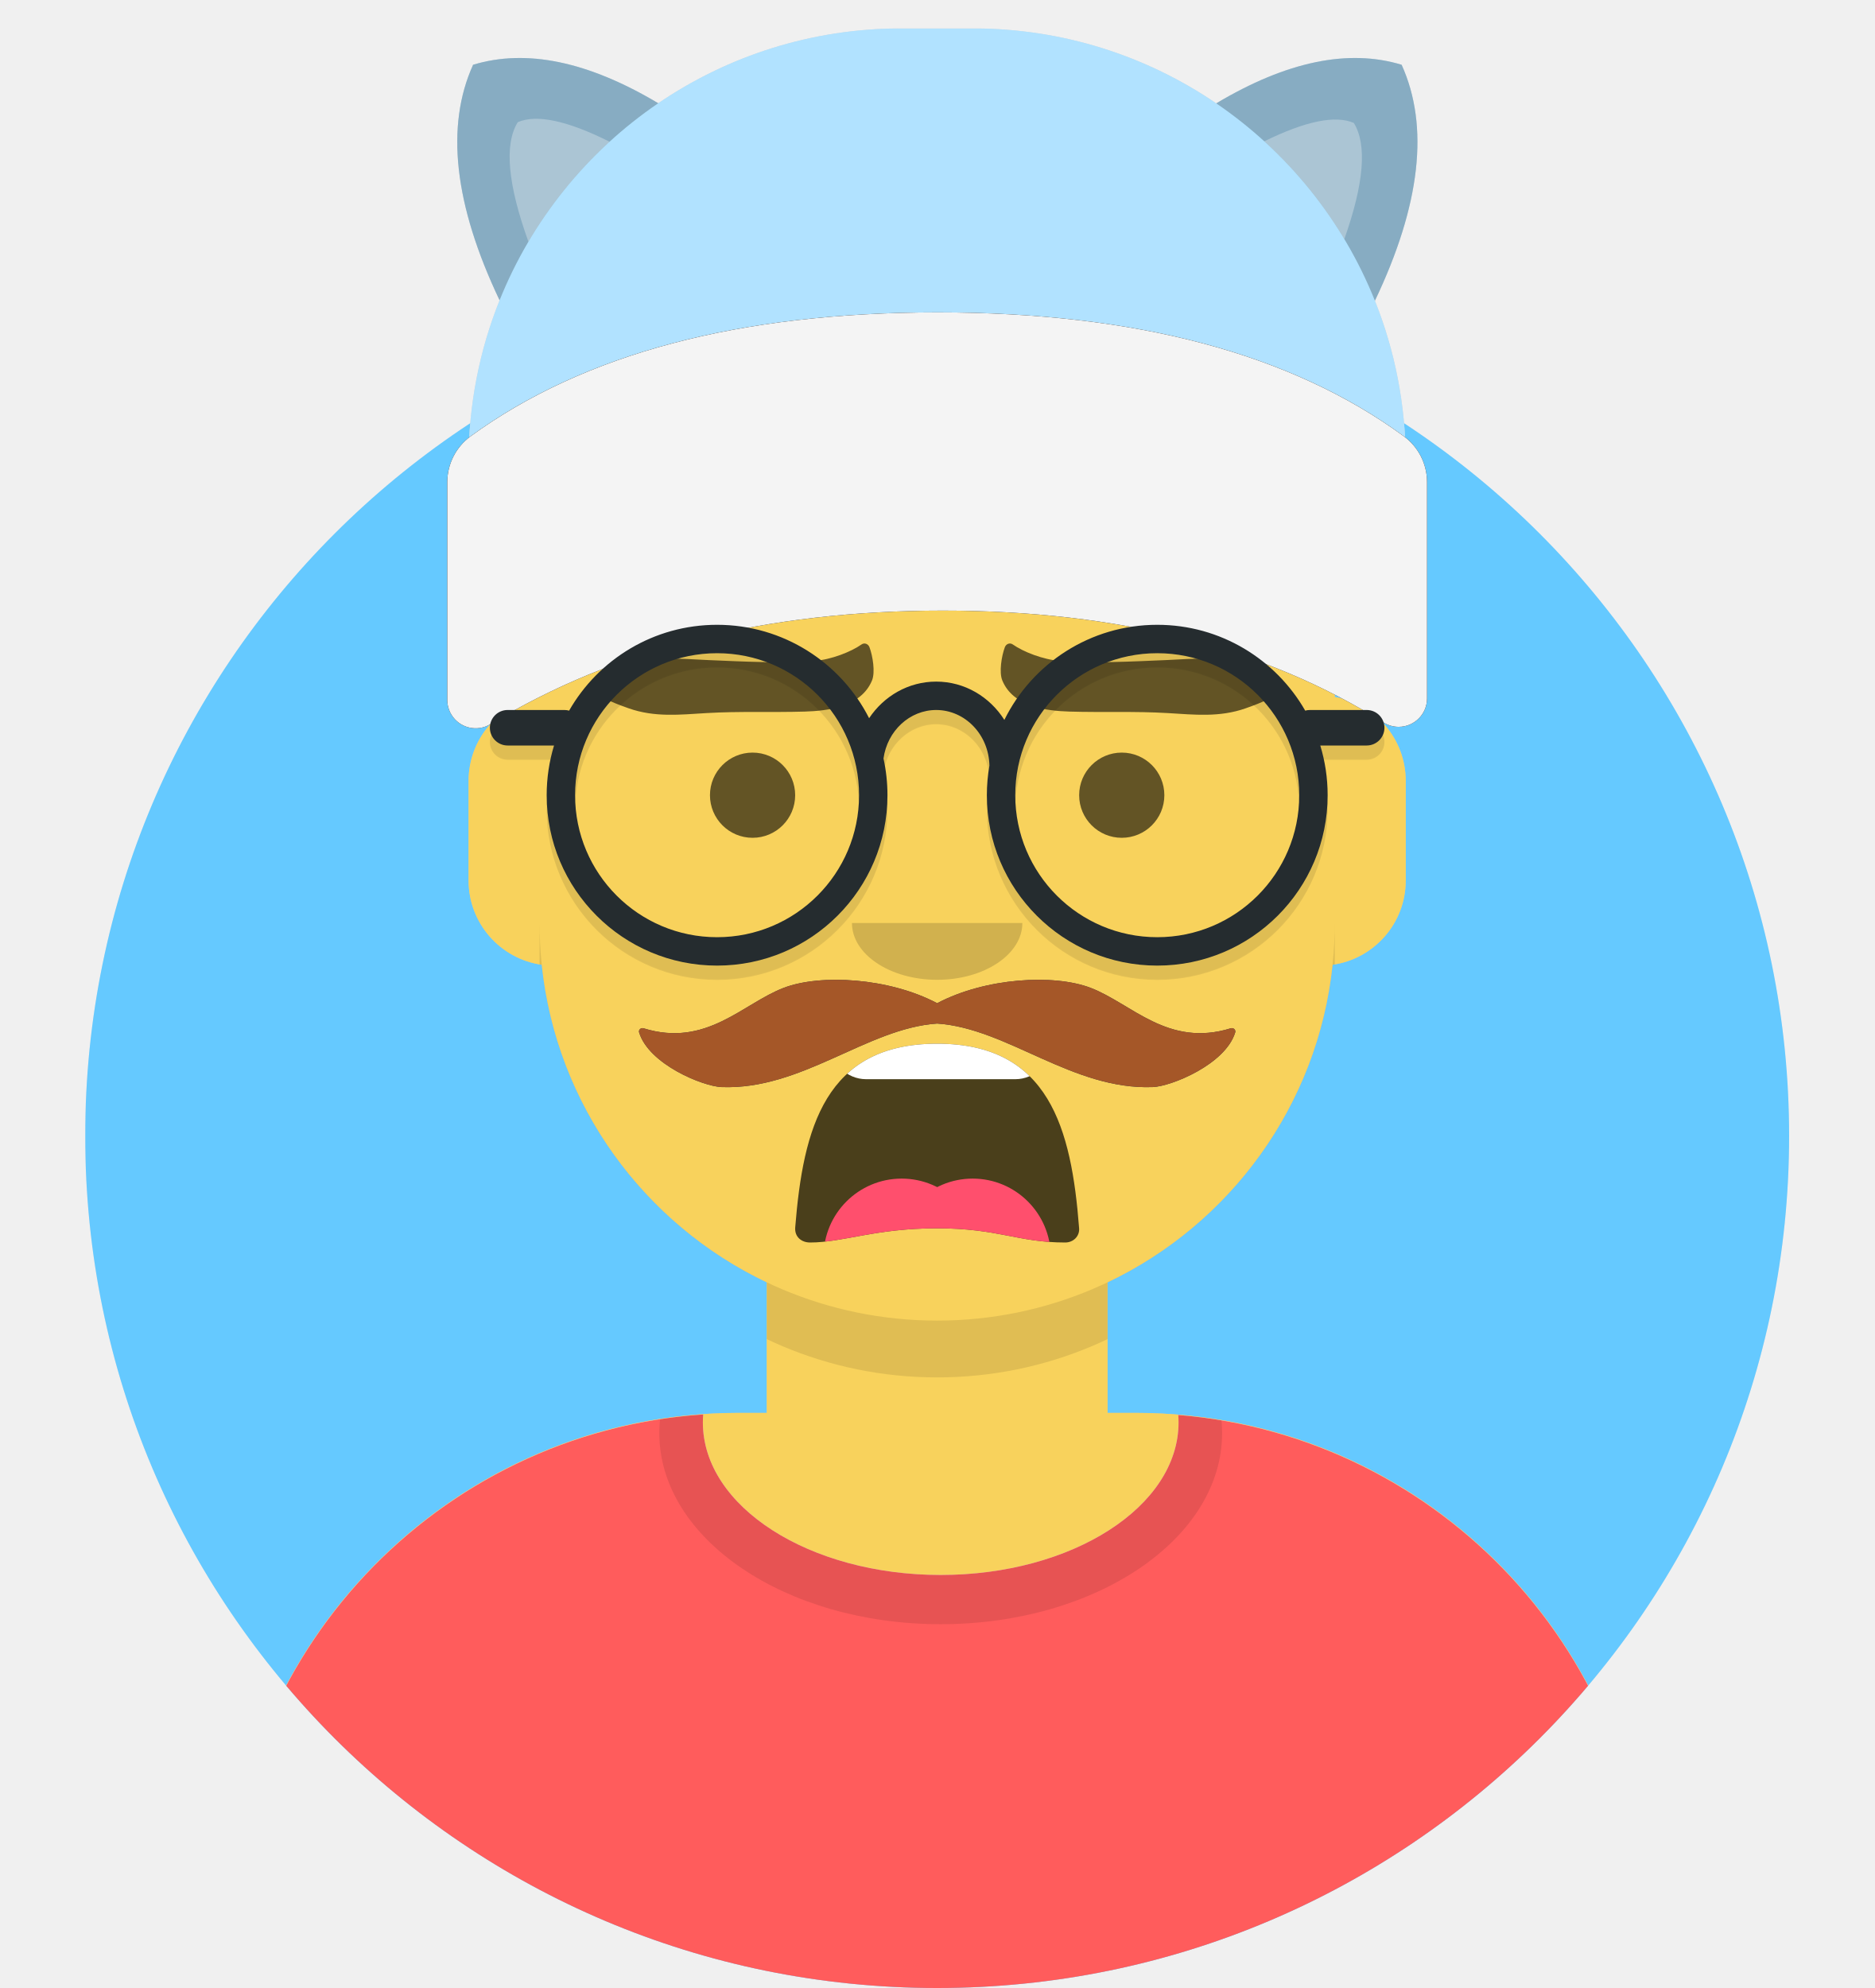
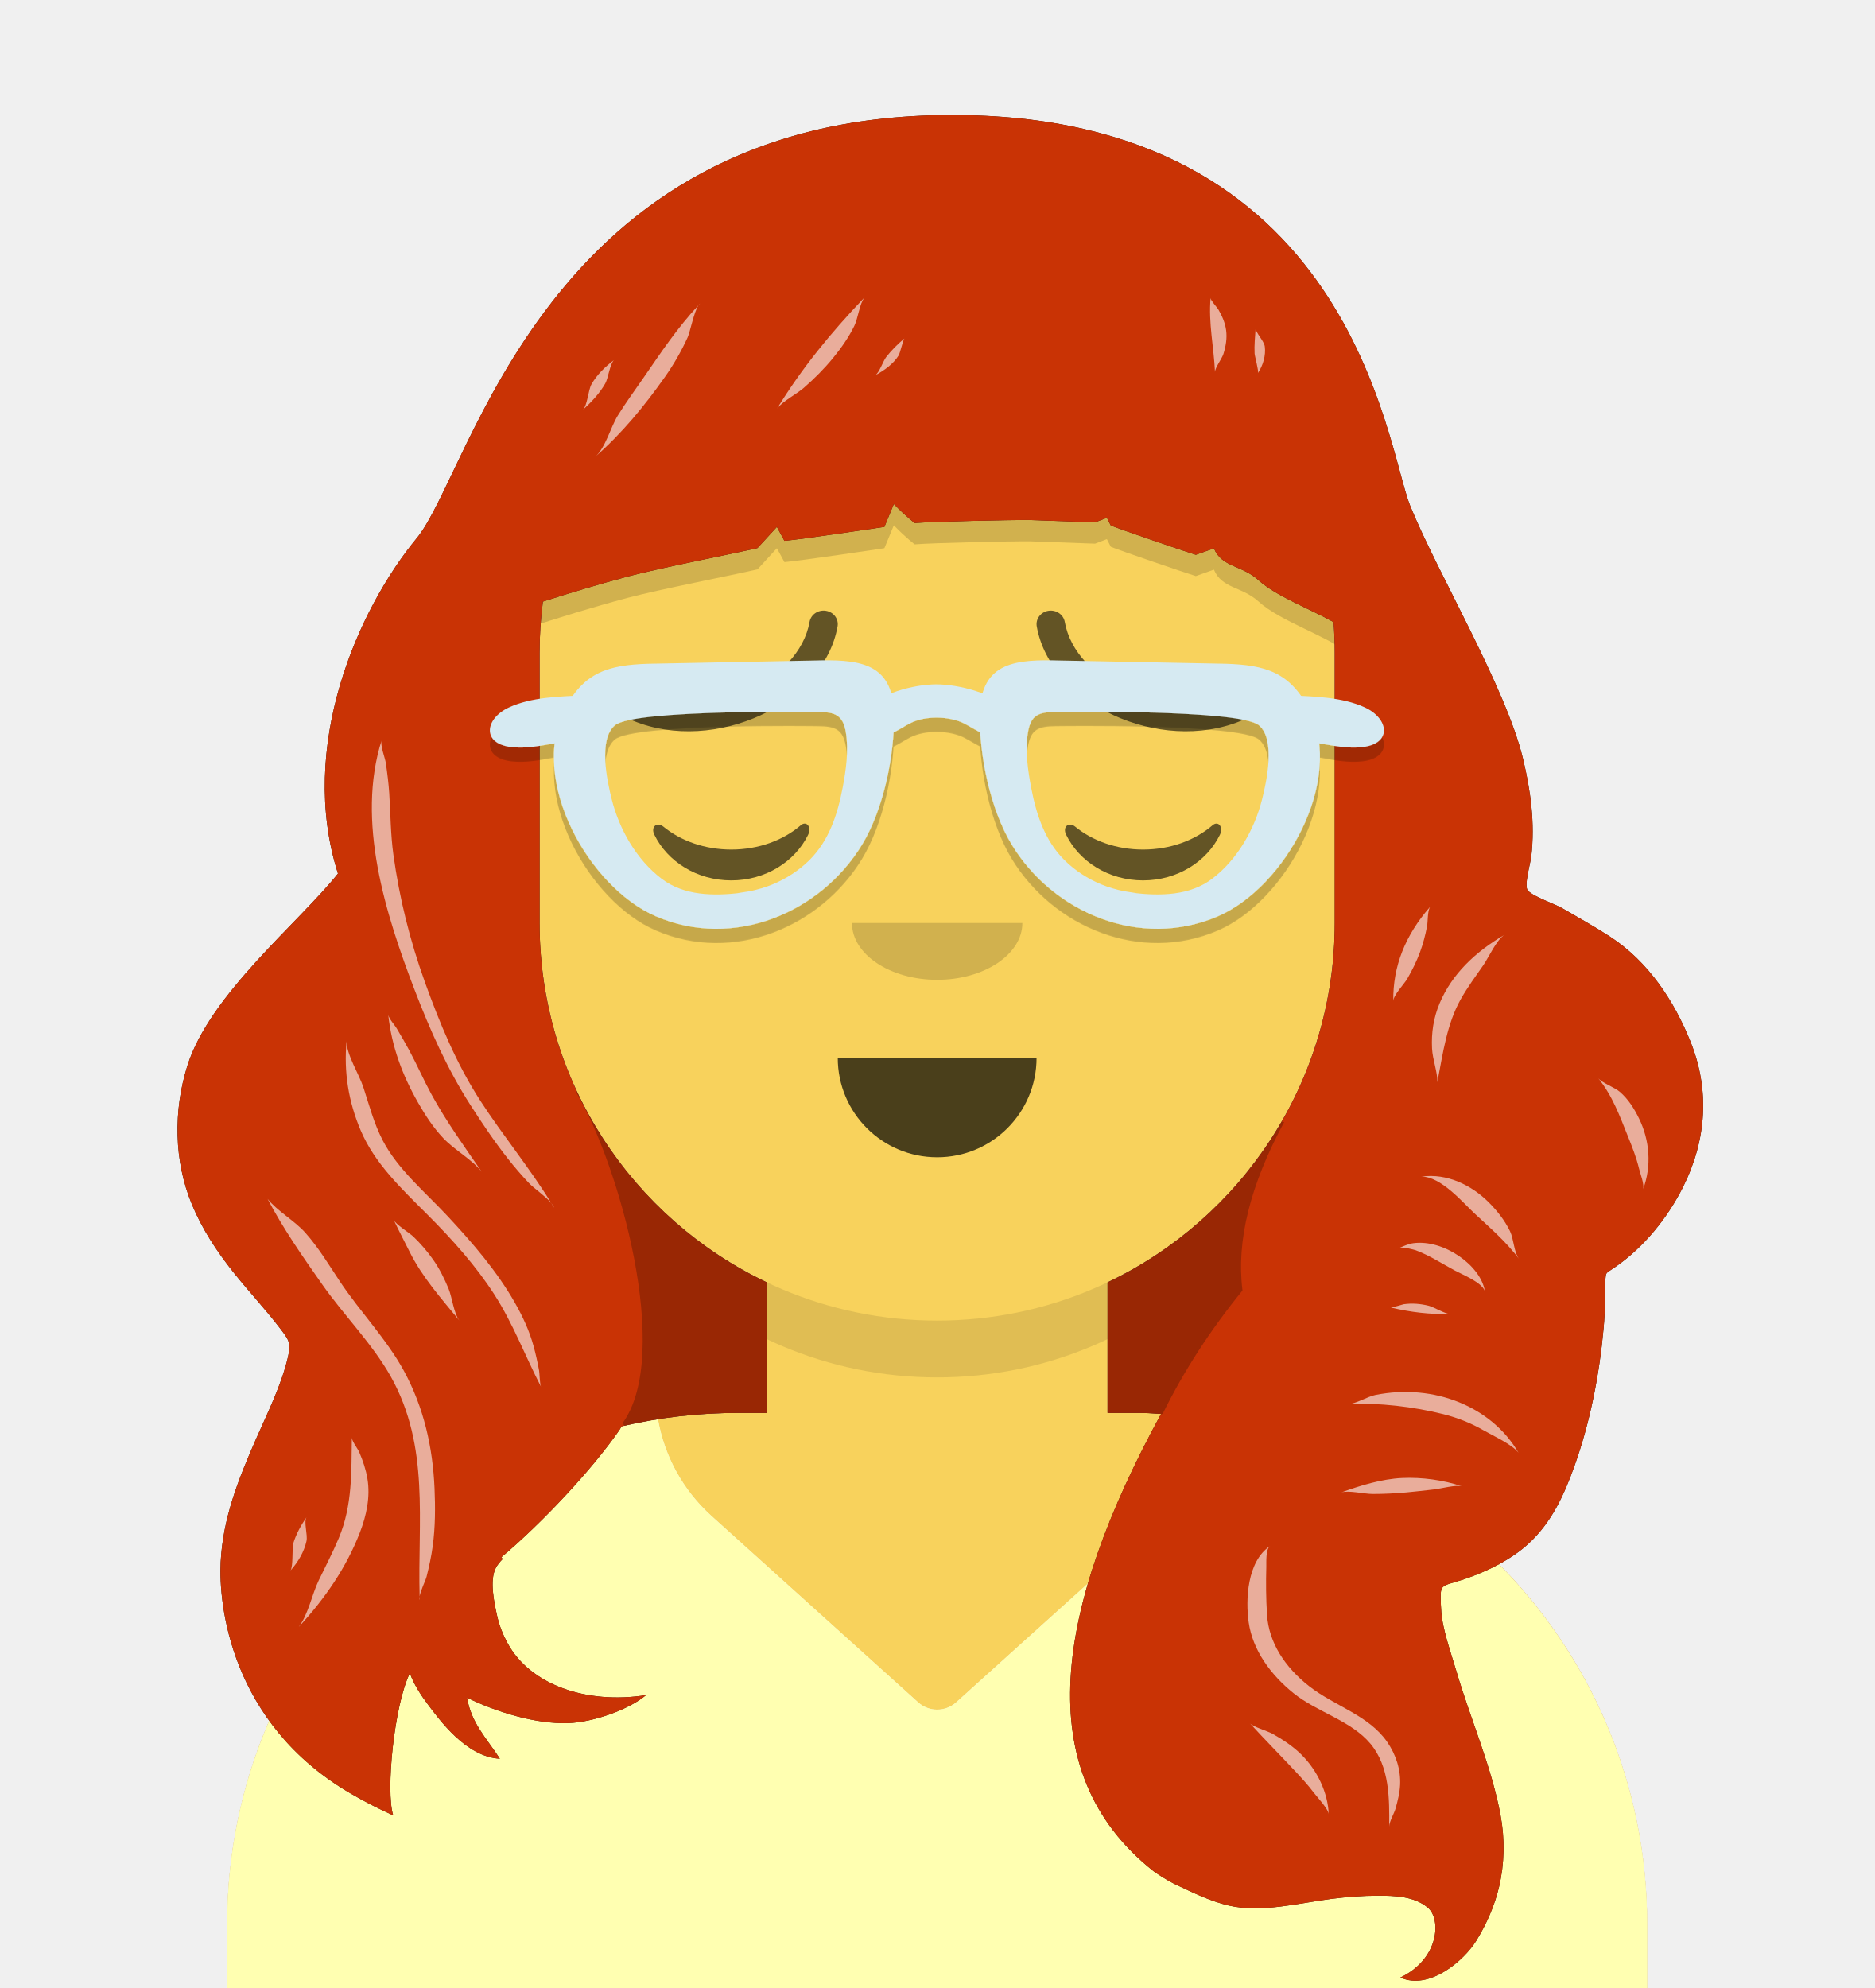
<svg xmlns="http://www.w3.org/2000/svg" xmlns:xlink="http://www.w3.org/1999/xlink" width="264px" height="280px" viewBox="0 0 264 280" version="1.1">
  <defs>
    <circle id="react-path-1" cx="120" cy="120" r="120" />
    <path d="M12,160 C12,226.274 65.726,280 132,280 C198.274,280 252,226.274 252,160 L264,160 L264,-1.42108547e-14 L-3.19744231e-14,-1.42108547e-14 L-3.19744231e-14,160 L12,160 Z" id="react-path-2" />
    <path d="M124,144.611 L124,163 L128,163 L128,163 C167.765,163 200,195.235 200,235 L200,244 L0,244 L0,235 C-4.86974701e-15,195.235 32.235,163 72,163 L72,163 L76,163 L76,144.611 C58.763,136.422 46.372,119.687 44.305,99.881 C38.48,99.058 34,94.052 34,88 L34,74 C34,68.054 38.325,63.118 44,62.166 L44,56 L44,56 C44,25.072 69.072,5.68137151e-15 100,0 L100,0 L100,0 C130.928,-5.68137151e-15 156,25.072 156,56 L156,62.166 C161.675,63.118 166,68.054 166,74 L166,88 C166,94.052 161.52,99.058 155.695,99.881 C153.628,119.687 141.237,136.422 124,144.611 Z" id="react-path-3" />
  </defs>
  <g id="Avataaar" stroke="none" stroke-width="1" fill="none" fill-rule="evenodd">
    <g transform="translate(-825, -1100)" id="Avataaar/Circle">
      <g transform="translate(825, 1100)">
-         <g id="Circle" stroke-width="1" fill-rule="evenodd" transform="translate(12, 40)">
-           <mask id="react-mask-4" fill="white">
-             <use xlink:href="#react-path-1" />
-           </mask>
-           <use id="Circle-Background" fill="#E6E6E6" xlink:href="#react-path-1" />
-           <g id="Color/Palette/Blue-01" mask="url(#react-mask-4)" fill="#65C9FF">
-             <rect id="🖍Color" x="0" y="0" width="240" height="240" />
-           </g>
-         </g>
-         <mask id="react-mask-5" fill="white">
-           <use xlink:href="#react-path-2" />
-         </mask>
        <g id="Mask" />
        <g id="Avataaar" stroke-width="1" fill-rule="evenodd" mask="url(#react-mask-5)">
          <g id="Body" transform="translate(32, 36)">
            <mask id="react-mask-6" fill="white">
              <use xlink:href="#react-path-3" />
            </mask>
            <use fill="#D0C6AC" xlink:href="#react-path-3" />
            <g id="Skin/👶🏽-03-Brown" mask="url(#react-mask-6)" fill="#F8D25C">
              <g transform="translate(0, 0)" id="Color">
                <rect x="0" y="0" width="264" height="280" />
              </g>
            </g>
            <path d="M156,79 L156,102 C156,132.928 130.928,158 100,158 C69.072,158 44,132.928 44,102 L44,79 L44,94 C44,124.928 69.072,150 100,150 C130.928,150 156,124.928 156,94 L156,79 Z" id="Neck-Shadow" fill-opacity="0.1" fill="#000000" mask="url(#react-mask-6)" />
          </g>
-           <g id="Clothing/Shirt-Crew-Neck" transform="translate(0, 170)">
+           <g id="Clothing/Shirt-V-Neck" transform="translate(0, 170)">
            <defs>
-               <path d="M165.96,29.295 C202.936,32.325 232,63.294 232,101.052 L232,110 L32,110 L32,101.052 C32,62.953 61.592,31.765 99.045,29.22 C99.015,29.593 99,29.969 99,30.348 C99,42.211 113.998,51.828 132.5,51.828 C151.002,51.828 166,42.211 166,30.348 C166,29.995 165.987,29.644 165.96,29.295 Z" id="react-path-323" />
+               <path d="M171.32,29.936 C205.706,35.367 232,65.139 232,101.052 L232,110 L32,110 L32,101.052 C32,65.138 58.294,35.366 92.682,29.936 C93.584,35.005 96.116,39.824 100.236,43.539 L100.236,43.539 L129.321,69.768 C130.843,71.14 133.157,71.14 134.679,69.768 L134.679,69.768 L163.764,43.539 C164.189,43.155 164.601,42.756 164.998,42.343 C168.414,38.787 170.517,34.452 171.32,29.936 Z" id="react-path-221" />
            </defs>
-             <mask id="react-mask-324" fill="white">
-               <use xlink:href="#react-path-323" />
+             <mask id="react-mask-222" fill="white">
+               <use xlink:href="#react-path-221" />
            </mask>
-             <use id="Clothes" fill="#E6E6E6" fill-rule="evenodd" xlink:href="#react-path-323" />
-             <g id="Color/Palette/Gray-01" mask="url(#react-mask-324)" fill-rule="evenodd" fill="#FF5C5C">
+             <use id="Clothes" fill="#E6E6E6" fill-rule="evenodd" xlink:href="#react-path-221" />
+             <g id="Color/Palette/Gray-01" mask="url(#react-mask-222)" fill-rule="evenodd" fill="#FFFFB1">
              <rect id="🖍Color" x="0" y="0" width="264" height="110" />
-             </g>
-             <g id="Shadowy" opacity="0.6" stroke-width="1" fill-rule="evenodd" mask="url(#react-mask-324)" fill-opacity="0.16" fill="#000000">
-               <g transform="translate(92, 4)" id="Hola-👋🏼">
-                 <ellipse cx="40.5" cy="27.848" rx="39.635" ry="26.914" />
-               </g>
            </g>
          </g>
          <g id="Face" transform="translate(76, 82)" fill="#000000">
-             <g id="Mouth/Scream-Open" transform="translate(2, 52)">
-               <defs>
-                 <path d="M34.008,15.136 C35.128,29.124 38.235,40.993 53.996,41 C69.758,41.007 72.917,29.057 73.994,15.006 C74.081,13.876 73.174,13 72.037,13 C65.351,13 62.67,14.994 53.989,15 C45.309,15.006 40.757,13 36.092,13 C34.949,13 33.896,13.737 34.008,15.136 Z" id="react-path-339" />
-               </defs>
-               <mask id="react-mask-340" fill="white">
-                 <use xlink:href="#react-path-339" transform="translate(54, 27) scale(1, -1) translate(-54, -27) " />
-               </mask>
-               <use id="Mouth" fill-opacity="0.7" fill="#000000" fill-rule="evenodd" transform="translate(54, 27) scale(1, -1) translate(-54, -27) " xlink:href="#react-path-339" />
-               <rect id="Teeth" fill="#FFFFFF" fill-rule="evenodd" mask="url(#react-mask-340)" x="39" y="2" width="31" height="16" rx="5" />
-               <g id="Tongue" stroke-width="1" fill-rule="evenodd" mask="url(#react-mask-340)" fill="#FF4F6D">
-                 <g transform="translate(38, 32)" id="Say-ahhhh">
-                   <circle cx="11" cy="11" r="11" />
-                   <circle cx="21" cy="11" r="11" />
-                 </g>
-               </g>
+             <g id="Mouth/Default" transform="translate(2, 52)" fill-opacity="0.7">
+               <path d="M40,15 C40,22.732 46.268,29 54,29 L54,29 C61.732,29 68,22.732 68,15" id="Mouth" />
            </g>
            <g id="Nose/Default" transform="translate(28, 40)" fill-opacity="0.16">
              <path d="M16,8 C16,12.418 21.373,16 28,16 L28,16 C34.627,16 40,12.418 40,8" id="Nose" />
            </g>
-             <g id="Eyes/Default-😀" transform="translate(0, 8)" fill-opacity="0.6">
-               <circle id="Eye" cx="30" cy="22" r="6" />
-               <circle id="Eye" cx="82" cy="22" r="6" />
+             <g id="Eyes/Closed-😌" transform="translate(0, 8)" fill-opacity="0.6">
+               <path d="M16.16,32.447 C18.007,28.649 22.164,26 26.998,26 C31.814,26 35.959,28.63 37.815,32.407 C38.367,33.529 37.582,34.447 36.791,33.767 C34.34,31.66 30.859,30.344 26.998,30.344 C23.257,30.344 19.874,31.579 17.438,33.572 C16.547,34.3 15.62,33.558 16.16,32.447 Z" id="Closed-Eye" transform="translate(27, 30) scale(1, -1) translate(-27, -30) " />
+               <path d="M74.16,32.447 C76.007,28.649 80.164,26 84.998,26 C89.814,26 93.959,28.63 95.815,32.407 C96.367,33.529 95.582,34.447 94.791,33.767 C92.34,31.66 88.859,30.344 84.998,30.344 C81.257,30.344 77.874,31.579 75.438,33.572 C74.547,34.3 73.62,33.558 74.16,32.447 Z" id="Closed-Eye" transform="translate(85, 30) scale(1, -1) translate(-85, -30) " />
            </g>
-             <g id="Eyebrow/Natural/Flat-Natural" fill-opacity="0.6">
-               <path d="M38.569,10.702 C33.587,11.238 28.655,11.134 23.656,11.101 C19.823,11.076 15.92,10.689 12.325,12.509 C11.636,12.857 7.877,14.945 8.003,16.011 C8.104,16.863 12.013,18.064 12.717,18.284 C16.428,19.445 19.924,18.928 23.687,18.57 C28.302,18.132 32.914,18.175 37.532,17.874 C40.642,17.672 45.422,16.977 46.829,13.148 C47.253,11.995 46.815,9.734 46.307,8.506 C46.105,8.018 45.563,7.85 45.169,8.149 C43.756,9.222 40.985,10.443 38.569,10.702" id="Fill-10" transform="translate(27.5, 13.5) rotate(2) translate(-27.5, -13.5) " />
-               <path d="M95.569,10.702 C90.587,11.238 85.655,11.134 80.656,11.101 C76.823,11.076 72.92,10.689 69.325,12.509 C68.636,12.857 64.877,14.945 65.003,16.011 C65.104,16.863 69.013,18.064 69.717,18.284 C73.428,19.445 76.924,18.928 80.687,18.57 C85.302,18.132 89.914,18.175 94.532,17.874 C97.642,17.672 102.422,16.977 103.829,13.148 C104.253,11.995 103.815,9.734 103.307,8.506 C103.105,8.018 102.563,7.85 102.169,8.149 C100.756,9.222 97.985,10.443 95.569,10.702" id="Fill-10" transform="translate(84.5, 13.5) scale(-1, 1) rotate(2) translate(-84.5, -13.5) " />
+             <g id="Eyebrow/Outline/Sad-Concerned" fill-opacity="0.6" fill-rule="nonzero">
+               <path d="M15.973,19.409 C17.452,11.02 30.062,5.228 39.211,8.977 C40.225,9.393 41.402,8.946 41.838,7.978 C42.274,7.01 41.805,5.889 40.79,5.473 C29.346,0.783 13.955,7.852 12.028,18.776 C11.845,19.815 12.579,20.799 13.669,20.973 C14.758,21.148 15.789,20.448 15.973,19.409 Z" id="Eyebrow" transform="translate(27.00041, 12.5) scale(-1, -1) translate(-27.00041, -12.5) " />
+               <path d="M73.973,19.409 C75.452,11.02 88.062,5.228 97.211,8.977 C98.225,9.393 99.402,8.946 99.838,7.978 C100.274,7.01 99.805,5.889 98.79,5.473 C87.346,0.783 71.955,7.852 70.028,18.776 C69.845,19.815 70.579,20.799 71.669,20.973 C72.758,21.148 73.789,20.448 73.973,19.409 Z" id="Eyebrow" transform="translate(85.00041, 12.5) scale(1, -1) translate(-85.00041, -12.5) " />
            </g>
          </g>
-           <g id="Top">
+           <g id="Top" stroke-width="1" fill-rule="evenodd">
            <defs>
-               <rect id="react-path-350" x="0" y="0" width="264" height="280" />
-               <path d="M129.659,38.357 C132.46,45.358 134,52.999 134,61 L134,69 L2,69 L2,61 C2,52.975 3.55,45.312 6.366,38.293 C-0.037,24.83 -1.281,13.773 2.636,5.12 C10.141,2.844 18.834,4.65 28.716,10.539 C38.486,3.888 50.289,-4.77047603e-15 63,-7.10542736e-15 L73,-7.10542736e-15 C85.722,-9.44244112e-15 97.535,3.895 107.31,10.557 C117.204,4.653 125.907,2.841 133.419,5.12 C137.342,13.786 136.089,24.865 129.659,38.357 Z" id="react-path-346" />
-               <path d="M28.716,10.539 C18.759,17.317 10.912,26.965 6.366,38.293 C-0.037,24.83 -1.281,13.773 2.636,5.12 C10.141,2.844 18.834,4.65 28.716,10.539 Z M129.659,38.357 C125.121,27.011 117.273,17.346 107.31,10.557 C117.204,4.653 125.907,2.841 133.419,5.12 C137.342,13.786 136.089,24.865 129.659,38.357 Z" id="react-path-347" />
-               <path d="M21.862,15.959 C17.389,20.047 13.527,24.791 10.429,30.041 C7.504,21.932 7.003,16.321 8.927,13.208 C11.578,12.062 15.89,12.979 21.862,15.959 Z M125.353,29.674 C122.278,24.547 118.472,19.908 114.078,15.904 C119.881,13.052 124.083,12.189 126.686,13.314 C128.572,16.367 128.128,21.82 125.353,29.674 Z" id="react-path-348" />
-               <filter x="-0.7%" y="-1.7%" width="101.4%" height="106.8%" filterUnits="objectBoundingBox" id="react-filter-341">
-                 <feOffset dx="0" dy="2" in="SourceAlpha" result="shadowOffsetOuter1" />
-                 <feColorMatrix values="0 0 0 0 0   0 0 0 0 0   0 0 0 0 0  0 0 0 0.1 0" type="matrix" in="shadowOffsetOuter1" />
-               </filter>
-               <path d="M67.285,61.451 C83.23,49.817 105.159,44 133.073,44 C160.985,44 182.872,49.817 198.732,61.45 L198.732,61.45 C200.786,62.957 202,65.352 202,67.9 L202,98.37 C202,100.579 200.209,102.37 198,102.37 C197.244,102.37 196.504,102.156 195.865,101.753 C179.223,91.251 158.536,86 133.804,86 C108.883,86 87.64,91.331 70.076,101.994 L70.076,101.994 C68.187,103.141 65.727,102.539 64.581,100.651 C64.201,100.025 64,99.307 64,98.575 L64,67.914 C64,65.359 65.221,62.957 67.285,61.451 Z" id="react-path-349" />
+               <rect id="react-path-225" x="0" y="0" width="264" height="280" />
+               <path d="M162.831,71.618 C162.943,73.064 163,74.525 163,76 L163,114 C163,136.339 149.92,155.623 131,164.611 L131,183 L135,183 C136.524,183 137.038,183.047 138.539,183.141 C123.626,210.496 119.824,233.574 137.472,247.543 C139.17,248.746 140.396,249.329 140.607,249.428 C142.98,250.546 145.444,251.768 148.074,252.383 C152.697,253.463 158.007,252.01 162.631,251.43 C164.743,251.164 166.848,251.001 168.977,250.994 C171.542,250.985 174.188,251.078 176.119,252.691 C178.003,254.265 177.763,259.889 172.244,262.524 C176.343,264.379 181.256,260.071 182.932,257.347 C184.398,254.962 185.526,252.379 186.146,249.742 C186.918,246.459 186.968,243.017 186.364,239.728 C185.106,232.88 182.188,226.296 180.201,219.606 C179.469,217.14 178.515,214.441 178.099,211.917 C177.986,211.232 177.852,208.701 177.958,208.172 C178.036,207.779 178.017,207.375 179.373,206.996 C183.289,205.9 187.38,204.063 190.225,201.477 C193.59,198.418 195.344,194.445 196.758,190.497 C198.999,184.245 200.281,177.55 200.871,171.057 C200.993,169.708 201.062,168.362 201.086,167.01 C201.101,166.193 201.001,165.263 201.094,164.445 C201.247,163.105 201.04,163.458 202.342,162.571 C206.599,159.671 209.921,155.449 212.052,151.201 C215.398,144.529 215.834,137.493 213.118,130.734 C210.865,125.127 207.291,119.499 201.726,115.888 C199.589,114.502 197.334,113.245 195.115,111.958 C193.907,111.258 191.068,110.343 190.21,109.441 C189.609,108.811 190.565,105.649 190.686,104.583 C191.214,99.935 190.606,95.426 189.521,90.887 C187.127,80.879 177.488,64.738 173.618,55.225 C170.293,47.053 165.482,-0.075 108.587,0.199 C51.691,0.473 41.419,50.438 33.716,59.774 C25.351,69.912 16.907,89.176 22.603,107.036 C17.099,113.958 4.545,124.044 1.385,134.126 C-0.597,140.451 -0.512,147.496 2.029,153.633 C3.466,157.104 5.525,160.251 7.94,163.272 C10.057,165.919 12.408,168.424 14.458,171.11 C15.695,172.732 16.026,173.129 15.56,175.128 C14.641,179.068 12.741,182.853 11.094,186.603 C8.542,192.413 6.397,197.822 6.08,204.016 C5.778,209.912 7.404,226.689 24.341,236.576 C26.325,237.734 28.283,238.743 30.383,239.685 C29.293,236.29 30.529,224.162 32.726,219.654 C33.286,221.205 34.237,222.697 35.262,224.052 C36.861,226.167 40.636,231.461 45.409,231.707 C43.472,228.723 41.389,226.709 40.785,223.109 C44.762,225.069 50.419,226.856 55.047,226.691 C58.451,226.571 63.471,224.871 66,222.748 C57.628,224.075 49.679,221.315 46.482,215.419 C45.815,214.188 45.308,212.899 45.014,211.559 C44.597,209.659 43.938,206.615 44.823,204.862 C45.038,204.436 45.389,204.001 45.807,203.573 C45.741,203.494 45.675,203.416 45.61,203.337 C51.304,198.55 58.449,190.933 62.275,185.368 C62.346,185.245 62.416,185.123 62.486,185 L62.525,185 C62.554,184.958 62.582,184.916 62.61,184.874 C67.875,183.648 73.362,183 79,183 L83,183 L83,164.611 C64.08,155.623 51,136.339 51,114 L51,76 L51,76 C51,73.537 51.159,71.112 51.467,68.733 C55.409,67.47 59.365,66.278 63.399,65.205 C67.855,64.019 77.798,62.091 81.689,61.194 L84.425,58.215 L85.488,60.17 C87.646,60.004 99.566,58.213 99.566,58.213 L100.896,54.99 C102.613,56.753 103.835,57.669 103.835,57.669 C106.391,57.46 117.488,57.211 120.12,57.243 C120.12,57.243 127.46,57.501 129.241,57.571 L130.908,56.933 L131.456,58.01 C132.91,58.601 141.699,61.601 143.434,62.138 L145.981,61.232 C147.1,63.926 149.92,63.586 152.257,65.713 C154.76,67.992 159.483,69.737 162.831,71.618 Z" id="react-path-226" />
            </defs>
-             <mask id="react-mask-342" fill="white">
-               <use xlink:href="#react-path-350" />
+             <mask id="react-mask-223" fill="white">
+               <use xlink:href="#react-path-225" />
            </mask>
            <g id="Mask" />
-             <g id="Top/Accessories/Winter-Hat-4" transform="translate(-1, 0)">
-               <g id="hat" stroke-width="1" fill-rule="evenodd" transform="translate(65, 4)">
-                 <mask id="react-mask-343" fill="white">
-                   <use xlink:href="#react-path-346" />
-                 </mask>
-                 <use id="hat-mask" fill="#D8D8D8" xlink:href="#react-path-346" />
-                 <g id="Color/Palette/Gray-01" mask="url(#react-mask-343)" fill-rule="evenodd" fill="#B1E2FF">
-                   <rect id="🖍Color" x="0" y="0" width="264" height="280" />
+             <g id="Top/Long-Hair/Curvy" mask="url(#react-mask-223)">
+               <g transform="translate(-1, 0)">
+                 <path d="M100.9,42.465 C91.102,48.472 82.386,56.327 76.587,65.36 C73.825,69.663 71.553,74.2 69.436,78.758 C68.374,81.045 67.405,83.36 66.476,85.689 C65.889,87.159 64.989,88.745 65.836,90.288 C66.353,89.986 66.549,90.094 66.224,90.635 C68.916,91.369 72.658,89.3 74.991,88.536 C79.754,86.975 84.52,85.503 89.399,84.205 C93.855,83.019 103.798,81.091 107.689,80.194 L110.425,77.215 L111.488,79.17 C113.646,79.004 125.566,77.213 125.566,77.213 L126.896,73.99 C128.613,75.753 129.835,76.669 129.835,76.669 C132.391,76.46 143.488,76.211 146.12,76.243 C146.12,76.243 153.46,76.501 155.241,76.571 L156.908,75.933 L157.456,77.01 C158.91,77.601 167.699,80.601 169.434,81.138 L171.981,80.232 C173.1,82.926 175.92,82.586 178.257,84.713 C181.349,87.527 187.826,89.529 190.918,91.976 C192.025,92.852 193.06,93.768 194.1,94.702 C195.256,95.739 195.085,95.89 195.461,97.08 C195.573,97.436 196.716,99.279 197.203,99.43 C198.936,99.966 187.049,68.944 183.786,64.977 C180.418,60.883 158.575,33.323 129.612,34.225" id="Top-Shadow" fill-opacity="0.16" fill="#000000" fill-rule="evenodd" />
+                 <g id="Hair" stroke-width="1" fill="none" fill-rule="evenodd" transform="translate(26, 16)">
+                   <mask id="react-mask-224" fill="white">
+                     <use xlink:href="#react-path-226" />
+                   </mask>
+                   <use id="Hair-Mask" fill="#361A0A" xlink:href="#react-path-226" />
+                   <g id="Skin/👶🏽-03-Brown" mask="url(#react-mask-224)" fill="#C93305">
+                     <g transform="translate(0, 0) " id="Color">
+                       <rect x="0" y="0" width="264" height="280" />
+                     </g>
+                   </g>
+                   <path d="M62.679,184.462 C69.755,174.755 62.149,147.787 56.128,137.801 C72.965,130.138 106.214,131.553 155.874,142.048 C151.079,150.9 149.123,158.804 150.006,165.757 C145.469,171.333 141.72,177.127 138.76,183.141 L103.889,191.747 C81.853,194.4 68.116,191.972 62.679,184.462 Z" id="Shadow" fill-opacity="0.24" fill="#000000" mask="url(#react-mask-224)" />
                </g>
-                 <mask id="react-mask-344" fill="white">
-                   <use xlink:href="#react-path-347" />
-                 </mask>
-                 <use id="shadow" fill-opacity="0.24" fill="#000000" xlink:href="#react-path-347" />
-                 <mask id="react-mask-345" fill="white">
-                   <use xlink:href="#react-path-348" />
-                 </mask>
-                 <use id="light" fill-opacity="0.3" fill="#FFFFFF" xlink:href="#react-path-348" />
-               </g>
-               <g id="hat-front">
-                 <use fill="black" fill-opacity="1" filter="url(#react-path-349)" xlink:href="#react-path-349" />
-                 <use fill="#F4F4F4" fill-rule="evenodd" xlink:href="#react-path-349" />
-               </g>
-               <g id="Facial-Hair/Moustache-Fancy" transform="translate(49, 72)">
-                 <defs>
-                   <path d="M84,69.297 C77.208,65.711 67.578,65.149 62.389,67.132 C56.614,69.337 51.505,75.583 42.639,72.828 C42.27,72.714 41.909,73.045 42.02,73.409 C43.394,77.918 51.028,81.007 53.622,81.108 C64.961,81.55 74.095,72.83 84,72.161 C93.906,72.83 103.039,81.55 114.379,81.108 C116.973,81.007 124.607,77.918 125.98,73.409 C126.091,73.045 125.731,72.714 125.362,72.828 C116.495,75.583 111.386,69.337 105.612,67.132 C100.422,65.149 90.792,65.711 84,69.297 Z" id="react-path-352" />
-                 </defs>
-                 <mask id="react-mask-351" fill="white">
-                   <use xlink:href="#react-path-352" />
-                 </mask>
-                 <use id="Moustache-U-a-Question" fill="#28354B" fill-rule="evenodd" xlink:href="#react-path-352" />
-                 <g id="Color/Hair/Brown" mask="url(#react-mask-351)" fill="#A55728">
-                   <g transform="translate(-32, 0)" id="Color">
-                     <rect x="0" y="0" width="264" height="244" />
+                 <path d="M79.04,170.094 C78.981,169.893 78.835,169.667 78.635,169.429 C78.771,169.65 78.907,169.871 79.04,170.094 Z M56.41,120.375 C57.266,126.541 58.736,132.465 60.866,138.377 C62.928,144.098 65.286,149.836 68.679,155.068 C71.84,159.943 75.603,164.492 78.635,169.429 C77.838,168.481 76.163,167.33 75.521,166.651 C74.464,165.535 73.475,164.385 72.537,163.193 C70.614,160.75 68.9,158.194 67.243,155.61 C63.991,150.537 61.553,145.034 59.44,139.531 C55.29,128.723 51.127,115.617 54.774,104.201 C54.492,104.935 55.233,106.688 55.349,107.497 C55.553,108.911 55.735,110.334 55.827,111.757 C56.012,114.64 56.011,117.506 56.41,120.375 Z M68.855,165.041 C67.497,163.31 64.974,161.944 63.413,160.279 C61.998,158.77 60.902,157.078 59.907,155.34 C57.652,151.399 56.17,147.375 55.69,142.969 C55.799,143.492 56.608,144.396 56.863,144.825 C57.477,145.859 58.084,146.894 58.651,147.949 C59.748,149.99 60.664,152.1 61.773,154.136 C63.811,157.875 66.403,161.495 68.855,165.041 Z M73.532,183.499 C74.647,185.461 75.572,187.465 76.157,189.601 C76.465,190.728 76.714,191.87 76.927,193.014 C76.996,193.383 77.009,194.71 77.185,195.284 C74.97,190.993 73.28,186.449 70.642,182.342 C68.038,178.288 64.695,174.561 61.196,171.061 C57.501,167.366 53.786,163.879 51.804,159.214 C50.079,155.154 49.413,150.996 49.814,146.658 C49.816,148.569 51.571,151.28 52.177,153.127 C53.006,155.654 53.666,158.232 54.914,160.634 C57.04,164.723 60.873,167.877 64.079,171.322 C67.632,175.138 71.025,179.084 73.532,183.499 Z M59.229,174.179 C60.287,175.197 61.216,176.283 62.035,177.454 C62.933,178.739 63.591,180.09 64.18,181.504 C64.687,182.721 64.911,184.986 65.707,186.002 C63.129,182.856 60.474,179.885 58.696,176.312 C58.089,175.09 57.148,173.289 56.453,171.817 C56.684,172.41 58.706,173.677 59.229,174.179 Z M48.903,180.528 C51.741,184.778 55.451,188.609 57.877,193.056 C60.707,198.243 61.952,203.863 62.203,209.596 C62.322,212.307 62.315,215.061 61.95,217.764 C61.754,219.212 61.44,220.65 61.081,222.076 C60.945,222.617 60.241,224.002 60.104,224.847 C59.814,214.306 61.558,203.764 56.077,193.943 C53.481,189.292 49.491,185.327 46.398,180.925 C43.616,176.966 40.9,173.084 38.685,168.851 C40.041,170.567 42.485,171.916 44.001,173.62 C45.9,175.754 47.349,178.2 48.903,180.528 Z M60.104,224.847 C60.071,225.051 60.07,225.224 60.117,225.347 C60.112,225.18 60.108,225.013 60.104,224.847 Z M50.56,202.494 C50.561,202.99 51.376,204.012 51.599,204.529 C52.121,205.738 52.546,207.007 52.757,208.29 C53.175,210.818 52.627,213.43 51.69,215.85 C49.791,220.757 46.816,225.103 43.077,229.15 C44.412,227.402 44.944,224.561 45.883,222.612 C46.848,220.611 47.883,218.641 48.734,216.601 C50.653,211.996 50.484,207.29 50.56,202.494 Z M41.917,221.201 C42.318,220.653 42.11,218.018 42.322,217.329 C42.714,216.056 43.392,214.827 44.171,213.694 C43.755,214.393 44.369,216.16 44.166,217.067 C43.834,218.556 42.996,219.999 41.917,221.201 Z M99.608,42.748 C99.527,42.805 99.447,42.908 99.368,43.045 C99.448,42.946 99.527,42.847 99.608,42.748 Z M84.847,64.332 C86.267,63.086 87.024,60.141 88.003,58.552 C89.128,56.727 90.421,54.973 91.648,53.196 C94.08,49.672 96.374,46.212 99.368,43.005 C98.746,43.94 98.195,46.774 97.854,47.519 C96.962,49.467 95.899,51.333 94.633,53.124 C91.772,57.168 88.703,60.927 84.847,64.332 Z M84.312,54.122 C85.062,52.795 86.206,51.674 87.492,50.708 C86.919,51.211 86.661,53.283 86.267,53.983 C85.472,55.395 84.314,56.613 83.071,57.755 C83.735,57.173 83.843,54.952 84.312,54.122 Z M203.506,152.128 C203.499,152.18 203.485,152.282 203.465,152.438 C203.463,150.913 202.784,149.237 202.704,147.669 C202.592,145.479 202.907,143.354 203.787,141.277 C205.527,137.176 208.79,134.07 212.951,131.639 C211.806,132.313 210.684,134.852 209.95,135.907 C208.847,137.493 207.668,139.094 206.736,140.758 C204.793,144.226 204.23,148.375 203.506,152.128 Z M201.998,130.482 C201.761,131.707 201.449,132.922 201.009,134.108 C200.535,135.387 199.916,136.631 199.226,137.836 C198.796,138.587 197.247,140.163 197.248,140.993 C197.165,136.095 198.976,131.658 202.42,127.736 C202.042,128.393 202.137,129.766 201.998,130.482 Z M201.197,165.72 C204.853,165.203 208.302,166.981 210.618,169.271 C211.856,170.495 212.956,171.9 213.683,173.404 C214.23,174.535 214.229,176.387 214.963,177.324 C213.166,174.905 210.887,172.951 208.639,170.86 C207.075,169.405 203.951,165.679 201.197,165.72 Z M200.419,176.097 C200.227,176.032 198.485,175.539 198.082,175.777 C198.679,175.51 199.412,175.185 200.069,175.098 C204.353,174.529 209.561,178.239 210.136,181.819 C209.658,180.593 207.111,179.578 205.96,178.969 C204.137,178.002 202.396,176.832 200.419,176.097 Z M202.228,183.908 C202.97,184.09 204.547,185.084 205.275,185.073 C202.346,185.144 199.703,184.818 196.884,184.159 C197.036,184.2 198.643,183.703 198.695,183.696 C199.91,183.524 201.052,183.62 202.228,183.908 Z M190.883,197.765 C195.171,197.523 200.219,198.149 204.314,199.182 C206.347,199.694 208.253,200.468 210.006,201.477 C211.42,202.291 213.936,203.409 214.882,204.614 C211.142,198.162 203.032,194.811 194.723,196.473 C193.615,196.696 191.914,197.75 190.883,197.765 Z M189.923,210.198 C192.611,209.233 195.584,208.304 198.506,208.169 C201.277,208.042 204.351,208.459 206.916,209.342 C206.033,209.102 203.923,209.674 202.996,209.779 C201.699,209.926 200.4,210.078 199.1,210.197 C197.506,210.342 195.898,210.423 194.299,210.419 C193.16,210.417 190.979,209.879 189.923,210.198 Z M179.459,227.411 C179.712,231.383 182.011,234.845 185.39,237.491 C188.973,240.296 193.769,241.573 196.37,245.32 C197.637,247.145 198.313,249.271 198.204,251.418 C198.148,252.524 197.87,253.636 197.57,254.712 C197.372,255.42 196.667,256.58 196.668,257.271 C196.699,253.384 196.752,248.859 194.032,245.598 C191.301,242.324 186.539,241.171 183.203,238.483 C179.925,235.841 177.438,232.389 176.878,228.498 C176.426,225.354 176.649,219.872 179.908,217.739 C179.246,218.128 179.377,220.112 179.361,220.669 C179.298,222.9 179.317,225.185 179.459,227.411 Z M177.006,242.673 C177.402,243.193 179.575,243.824 180.214,244.183 C181.67,245 183.079,245.929 184.235,247.06 C186.551,249.326 188.044,252.505 188.152,255.554 C188.152,254.833 186.506,253.097 186.043,252.481 C185.275,251.459 184.408,250.512 183.525,249.564 C181.371,247.254 179.135,245 177.006,242.673 Z M229.168,153.791 C230.372,154.842 231.179,156.148 231.843,157.5 C233.373,160.619 233.658,164.217 232.432,167.5 C232.635,166.796 232.031,165.316 231.861,164.602 C231.488,163.039 230.906,161.562 230.298,160.06 C229.118,157.144 228.164,154.412 226.114,151.858 C226.644,152.526 228.442,153.158 229.168,153.791 Z M171.51,41.983 C171.51,42.315 172.427,43.276 172.633,43.637 C173.15,44.539 173.557,45.486 173.697,46.492 C173.855,47.634 173.662,48.751 173.316,49.861 C173.11,50.52 172.132,51.795 172.132,52.389 C171.973,48.891 171.199,45.53 171.51,41.983 Z M179.147,48.805 C179.312,50.048 178.906,51.449 178.183,52.547 C178.315,52.236 177.729,50.164 177.71,49.785 C177.651,48.612 177.779,47.406 177.856,46.233 C177.857,46.874 179.039,47.996 179.147,48.805 Z M118.377,50.373 C117.142,51.886 115.738,53.303 114.227,54.616 C113.204,55.506 111.243,56.506 110.463,57.527 C113.964,51.815 118.009,46.888 122.765,41.895 C122.049,42.816 121.862,44.812 121.337,45.889 C120.563,47.476 119.528,48.965 118.377,50.373 Z M124.275,52.852 C124.845,52.516 125.379,50.859 125.813,50.301 C126.545,49.362 127.438,48.455 128.391,47.673 C128.186,47.893 127.789,49.716 127.566,50.074 C126.843,51.234 125.566,52.181 124.275,52.852 Z" id="Lights" fill-opacity="0.6" fill="#FFFFFF" fill-rule="evenodd" />
+                 <g id="Top/_Resources/Prescription-01" fill="none" transform="translate(62, 85)" stroke-width="1">
+                   <defs>
+                     <filter x="-0.8%" y="-2.4%" width="101.5%" height="109.8%" filterUnits="objectBoundingBox" id="react-filter-227">
+                       <feOffset dx="0" dy="2" in="SourceAlpha" result="shadowOffsetOuter1" />
+                       <feColorMatrix values="0 0 0 0 0   0 0 0 0 0   0 0 0 0 0  0 0 0 0.2 0" type="matrix" in="shadowOffsetOuter1" result="shadowMatrixOuter1" />
+                       <feMerge>
+                         <feMergeNode in="shadowMatrixOuter1" />
+                         <feMergeNode in="SourceGraphic" />
+                       </feMerge>
+                     </filter>
+                   </defs>
+                   <g id="Glasses" filter="url(#react-filter-227)" transform="translate(8, 8)" fill="#D6EAF2">
+                     <path d="M46.249,7.275 C48.621,7.298 49.742,7.692 50.146,10.165 C50.555,12.671 50.157,15.487 49.685,17.955 C48.965,21.723 47.767,25.415 44.978,28.169 C43.508,29.619 41.717,30.775 39.811,31.564 C38.799,31.983 37.73,32.286 36.661,32.516 C36.349,32.583 33.682,32.95 35.318,32.764 C31.501,33.199 27.36,33.182 24.172,30.753 C20.64,28.06 18.22,23.8 17.157,19.556 C16.534,17.073 15.226,11.134 17.616,9.149 C20.353,6.875 46.249,7.275 46.249,7.275 L46.249,7.275 Z M22.218,0.49 C16.777,0.678 13.147,1.634 10.463,7.069 C5.546,17.03 13.963,31.969 23.352,36.039 C34.329,40.799 46.592,35.532 52.396,26.006 C55.469,20.962 57.022,13.323 56.922,7.504 C56.795,0.076 51.607,-0.13 45.509,0.034 L22.218,0.49 Z" id="Frame-Stuff" />
+                     <path d="M79.681,7.273 C77.309,7.295 76.188,7.689 75.784,10.163 C75.374,12.668 75.772,15.485 76.244,17.952 C76.965,21.72 78.163,25.412 80.952,28.166 C82.421,29.616 84.213,30.772 86.119,31.562 C87.131,31.981 88.2,32.284 89.268,32.513 C89.581,32.58 92.247,32.948 90.612,32.761 C94.429,33.197 98.57,33.179 101.757,30.75 C105.29,28.058 107.709,23.798 108.773,19.554 C109.396,17.071 110.703,11.132 108.314,9.147 C105.576,6.872 79.681,7.273 79.681,7.273 L79.681,7.273 Z M103.712,0.488 C109.152,0.675 112.783,1.632 115.466,7.067 C120.384,17.028 111.967,31.966 102.577,36.037 C91.6,40.797 79.338,35.529 73.534,26.004 C70.461,20.96 68.907,13.321 69.007,7.501 C69.135,0.074 74.323,-0.132 80.421,0.032 L103.712,0.488 Z" id="Frame-Stuff" />
+                     <path d="M13.197,4.927 C9.785,5.118 5.886,5.164 2.69,6.639 C-0.695,8.201 -1.218,11.739 3.049,12.226 C4.971,12.446 6.895,12.083 8.787,11.745 C10.337,11.468 12.442,11.558 13.906,10.966 C16.636,9.862 16.46,4.74 13.197,4.927" id="Frame-Stuff" />
+                     <path d="M112.735,4.927 C116.147,5.118 120.046,5.164 123.242,6.639 C126.626,8.201 127.149,11.739 122.882,12.226 C120.961,12.446 119.037,12.083 117.144,11.745 C115.595,11.468 113.49,11.558 112.025,10.966 C109.296,9.862 109.471,4.74 112.735,4.927" id="Frame-Stuff" />
+                     <path d="M73.109,7.013 C71.163,4.713 66.091,3.385 62.891,3.385 C59.691,3.385 54.768,4.713 52.822,7.013 C51.841,8.172 51.807,9.724 53.508,10.451 C55.626,11.357 57.517,9.714 59.213,8.855 C61.381,7.757 64.712,7.877 66.719,8.855 C68.427,9.688 70.305,11.357 72.423,10.451 C74.124,9.724 74.091,8.172 73.109,7.013" id="Frame-Stuff" />
                  </g>
-                 </g>
-               </g>
-               <g id="Top/_Resources/Round" fill="none" transform="translate(62, 85)">
-                 <defs>
-                   <path d="M80.465,16.394 C84.38,8.459 92.553,3 102,3 C110.92,3 118.703,7.866 122.84,15.088 C123.05,15.031 123.272,15 123.5,15 L131.5,15 C132.881,15 134,16.119 134,17.5 C134,18.881 132.881,20 131.5,20 L124.963,20 C125.637,22.215 126,24.565 126,27 C126,40.255 115.255,51 102,51 C88.745,51 78,40.255 78,27 C78,25.578 78.124,24.185 78.361,22.831 C78.276,18.455 74.914,15 70.862,15 C67.126,15 63.975,17.94 63.442,21.83 C63.807,23.495 64,25.225 64,27 C64,40.255 53.255,51 40,51 C26.745,51 16,40.255 16,27 C16,24.565 16.363,22.215 17.037,20 L10.5,20 C9.119,20 8,18.881 8,17.5 C8,16.119 9.119,15 10.5,15 L10.5,15 L18.5,15 C18.728,15 18.95,15.031 19.16,15.088 C23.297,7.866 31.08,3 40,3 C49.352,3 57.455,8.349 61.416,16.155 C63.493,13.039 66.949,11 70.862,11 C74.875,11 78.407,13.144 80.465,16.394 Z M40,47 C51.046,47 60,38.046 60,27 C60,15.954 51.046,7 40,7 C28.954,7 20,15.954 20,27 C20,38.046 28.954,47 40,47 Z M102,47 C113.046,47 122,38.046 122,27 C122,15.954 113.046,7 102,7 C90.954,7 82,15.954 82,27 C82,38.046 90.954,47 102,47 Z" id="react-path-353" />
-                   <filter x="-0.8%" y="-2.1%" width="101.6%" height="108.3%" filterUnits="objectBoundingBox" id="react-filter-354">
-                     <feOffset dx="0" dy="2" in="SourceAlpha" result="shadowOffsetOuter1" />
-                     <feColorMatrix values="0 0 0 0 0   0 0 0 0 0   0 0 0 0 0  0 0 0 0.1 0" type="matrix" in="shadowOffsetOuter1" />
-                   </filter>
-                 </defs>
-                 <g id="Lennon-Glasses">
-                   <use fill="black" fill-opacity="1" filter="url(#react-filter-354)" xlink:href="#react-path-353" />
-                   <use fill="#252C2F" fill-rule="evenodd" xlink:href="#react-path-353" />
                </g>
              </g>
            </g>
          </g>
        </g>
      </g>
    </g>
  </g>
</svg>
